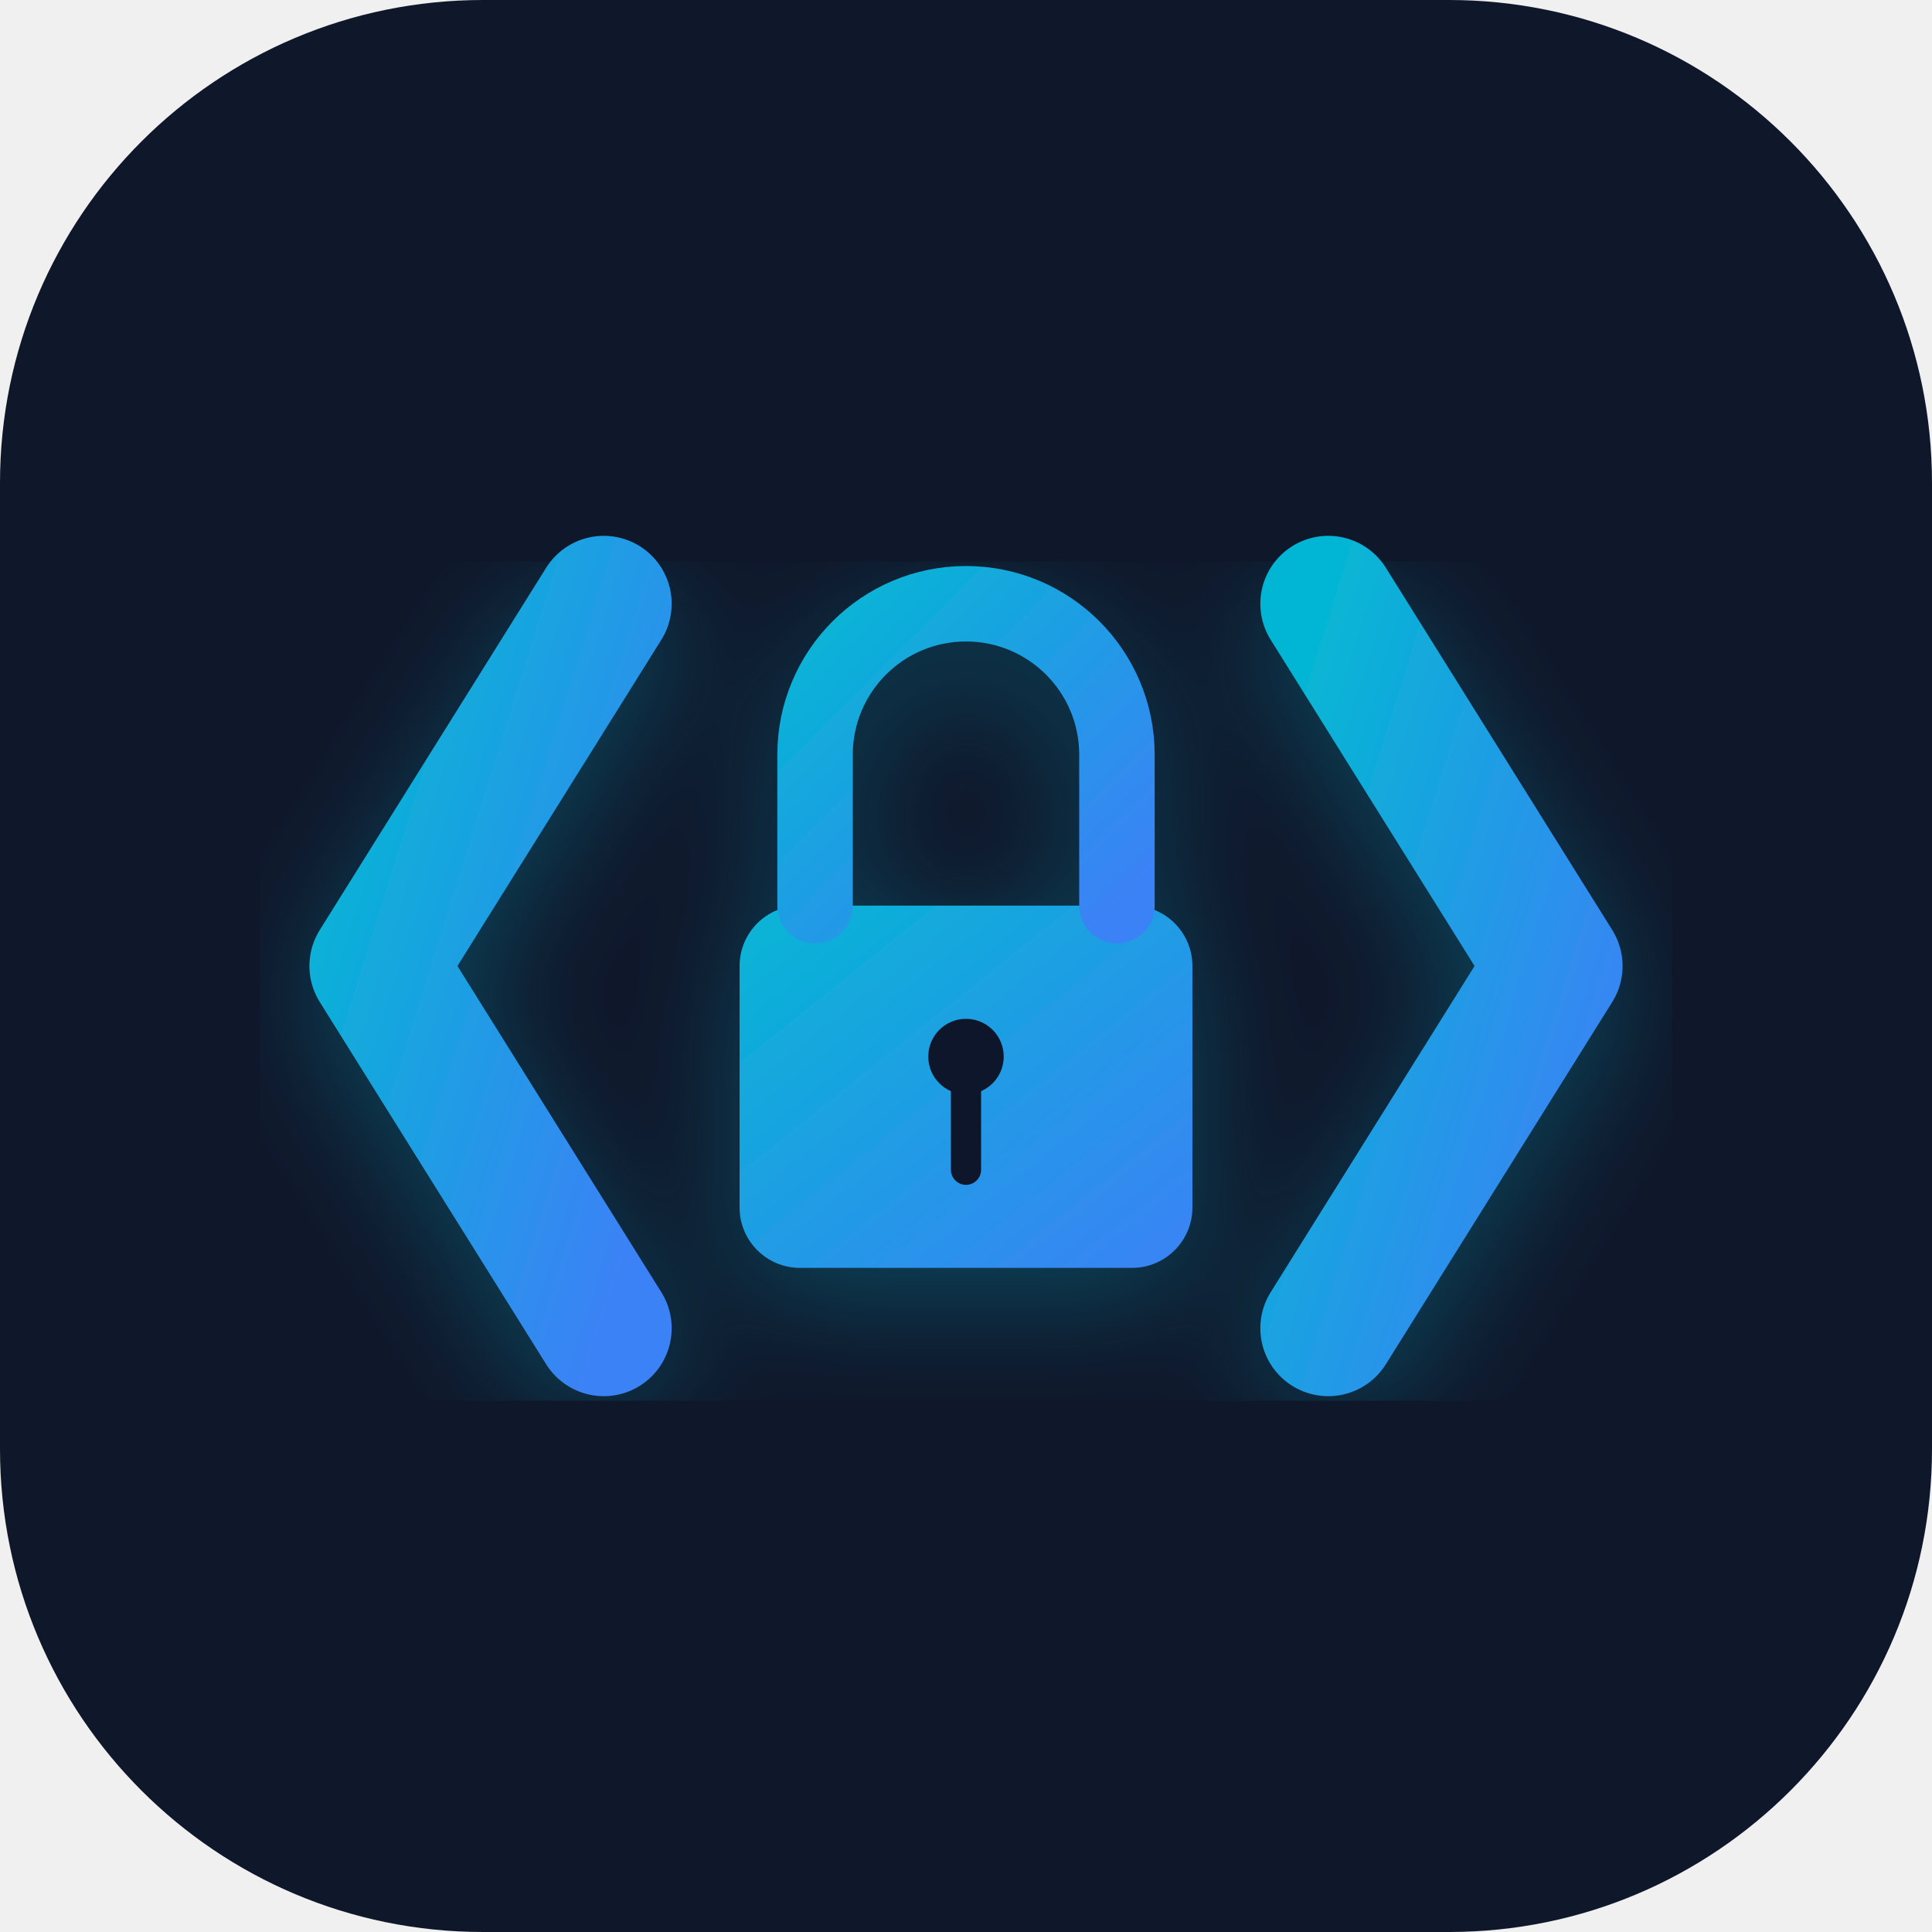
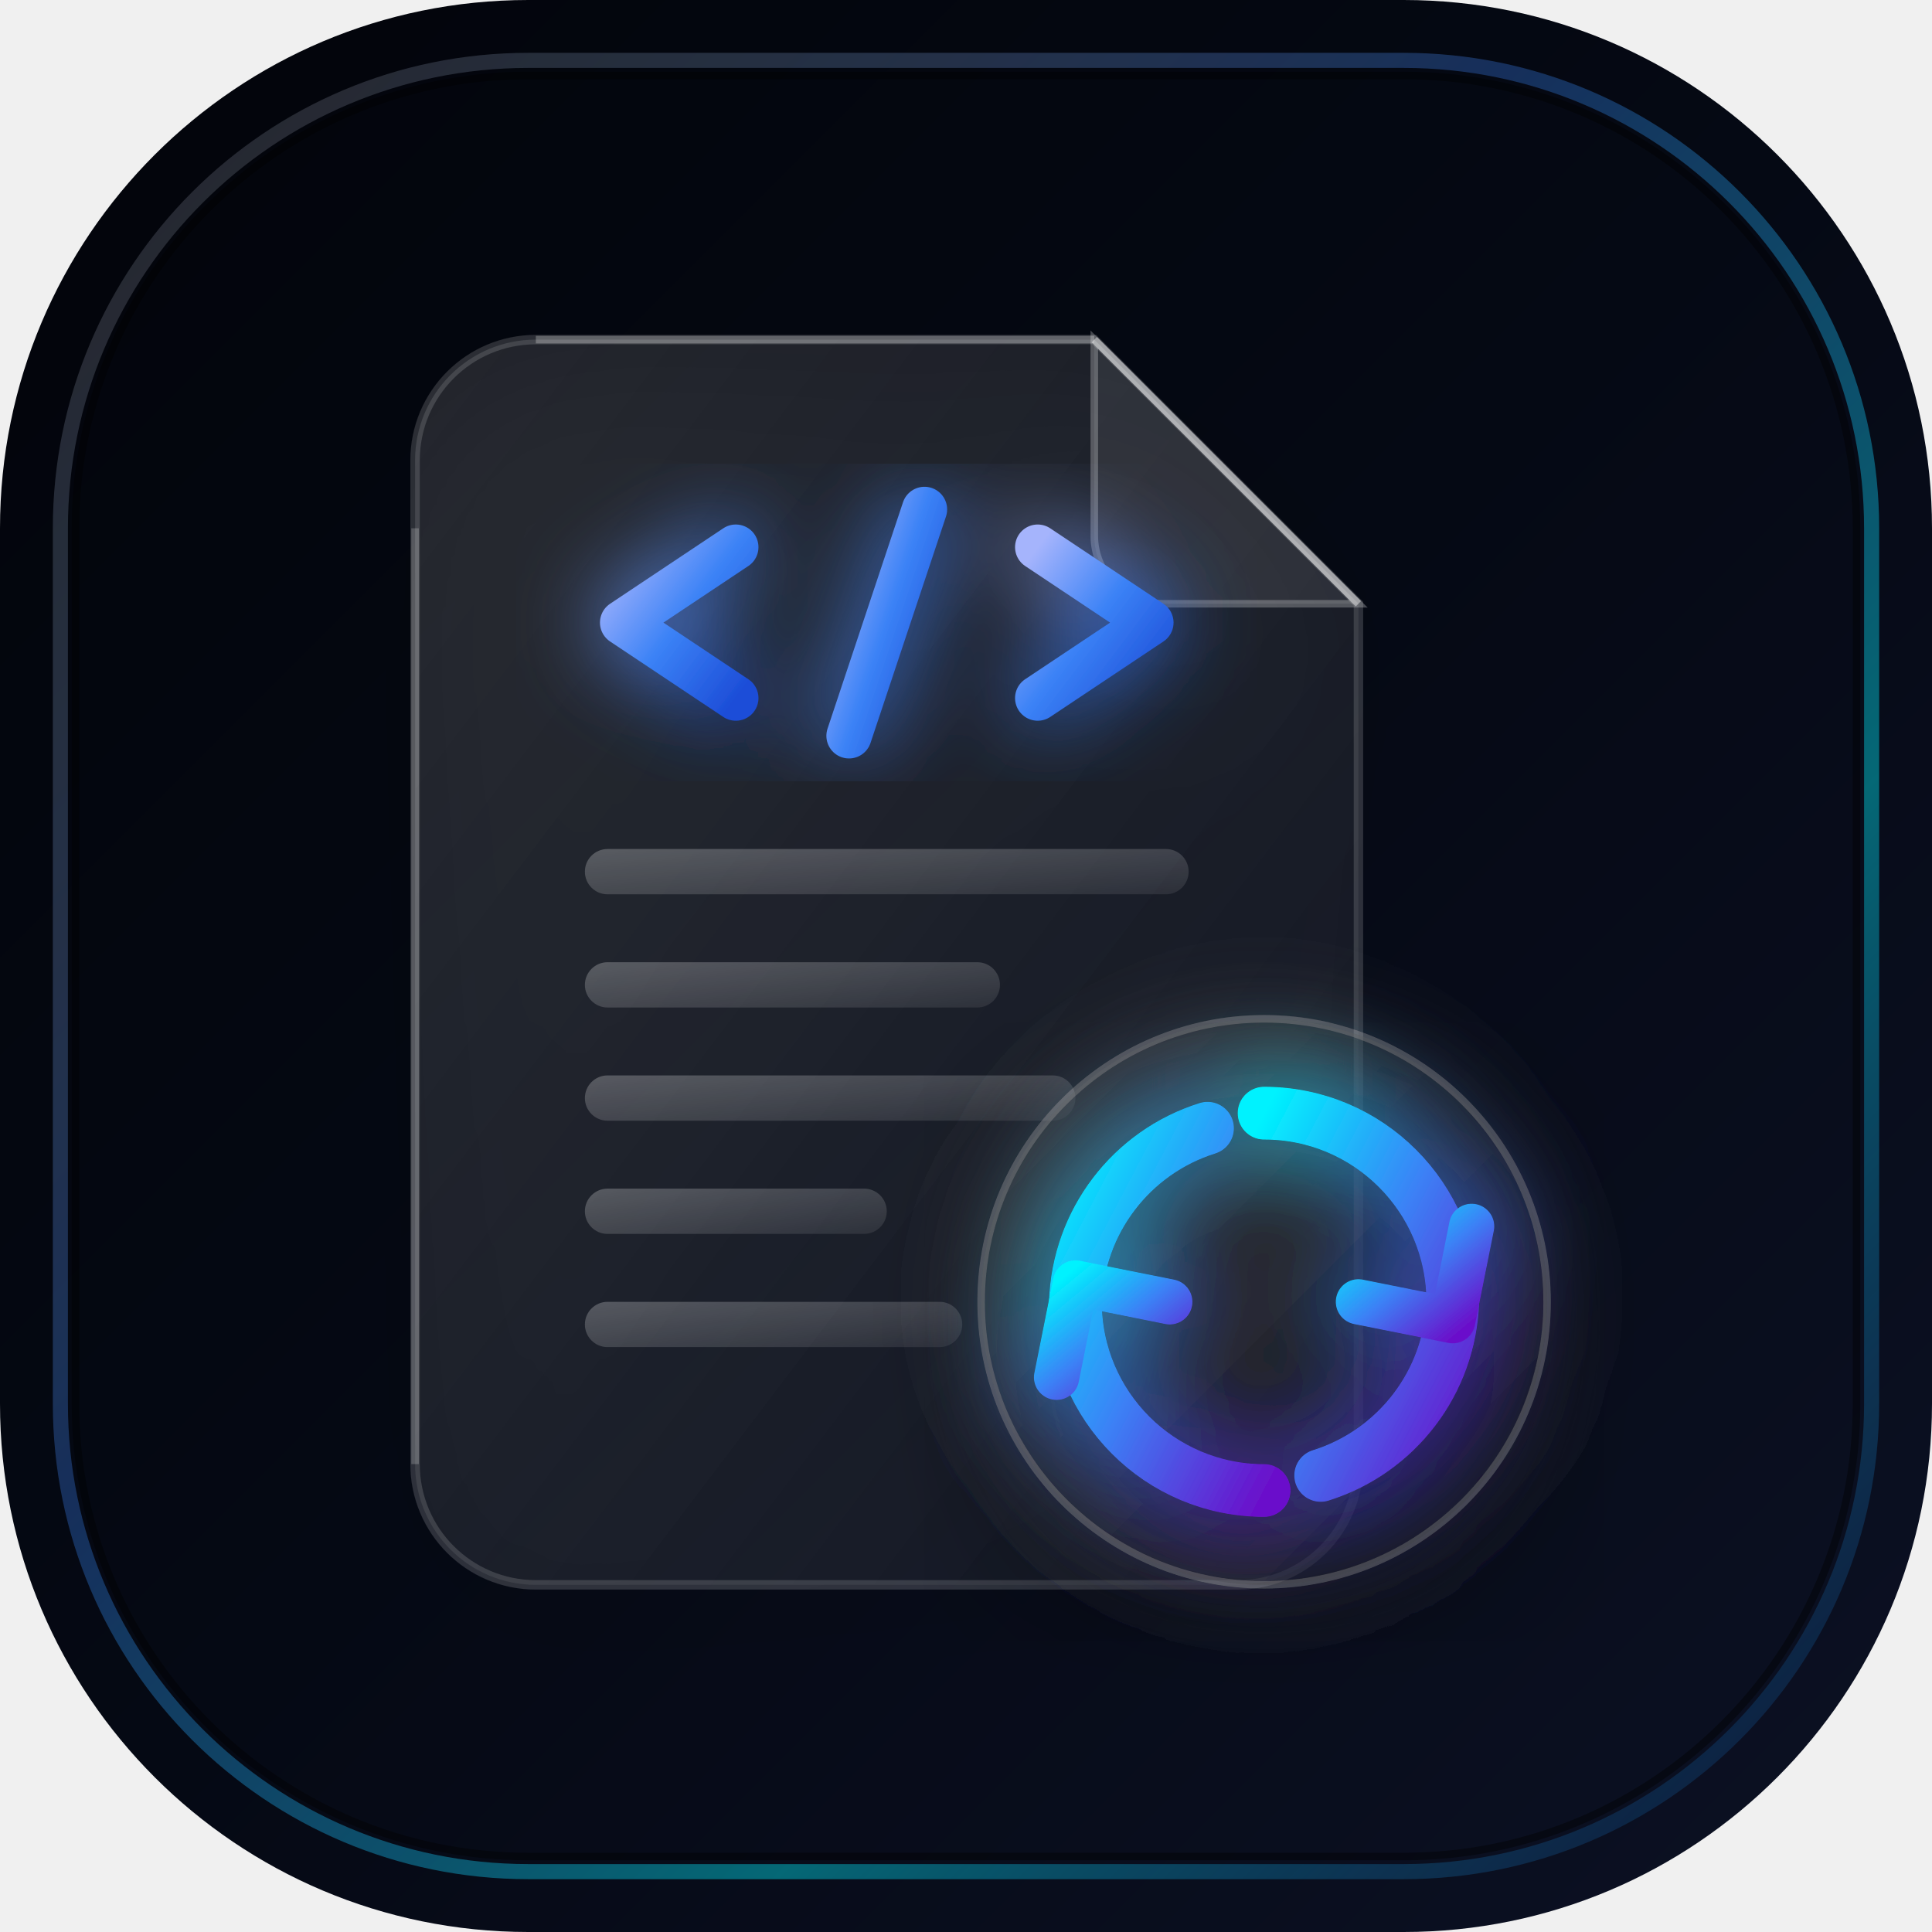
<svg xmlns="http://www.w3.org/2000/svg" viewBox="0 0 512 512" width="100%" height="100%">
-   <rect width="512" height="512" rx="128" fill="#0f172a" />
  <defs>
-     <linearGradient id="glow" x1="0%" y1="0%" x2="100%" y2="100%">
-       <stop offset="0%" stop-color="#06b6d4" />
-       <stop offset="100%" stop-color="#3b82f6" />
+     <linearGradient id="bg-grad" x1="0%" y1="0%" x2="100%" y2="100%">
+       <stop offset="0%" stop-color="#02040a" />
+       <stop offset="50%" stop-color="#050914" />
+       <stop offset="100%" stop-color="#0c1124" />
    </linearGradient>
-     <filter id="shadow" x="-10%" y="-10%" width="120%" height="120%">
-       <feDropShadow dx="0" dy="8" stdDeviation="16" flood-color="#06b6d4" flood-opacity="0.3" />
+     <linearGradient id="rim-grad" x1="0%" y1="0%" x2="100%" y2="100%">
+       <stop offset="0%" stop-color="#ffffff" stop-opacity="0.15" />
+       <stop offset="40%" stop-color="#3b82f6" stop-opacity="0.4" />
+       <stop offset="70%" stop-color="#00f2fe" stop-opacity="0.5" />
+       <stop offset="100%" stop-color="#2575fc" stop-opacity="0.1" />
+     </linearGradient>
+     <linearGradient id="card-grad" x1="0%" y1="0%" x2="100%" y2="100%">
+       <stop offset="0%" stop-color="#ffffff" stop-opacity="0.12" />
+       <stop offset="100%" stop-color="#ffffff" stop-opacity="0.03" />
+     </linearGradient>
+     <linearGradient id="bracket-grad" x1="0%" y1="0%" x2="100%" y2="100%">
+       <stop offset="0%" stop-color="#a5b4fc" />
+       <stop offset="50%" stop-color="#3b82f6" />
+       <stop offset="100%" stop-color="#1d4ed8" />
+     </linearGradient>
+     <linearGradient id="line-grad" x1="0%" y1="0%" x2="100%" y2="100%">
+       <stop offset="0%" stop-color="#ffffff" stop-opacity="0.25" />
+       <stop offset="100%" stop-color="#ffffff" stop-opacity="0.08" />
+     </linearGradient>
+     <linearGradient id="loop-grad" x1="0%" y1="0%" x2="100%" y2="100%">
+       <stop offset="0%" stop-color="#00f2fe" />
+       <stop offset="50%" stop-color="#3b82f6" />
+       <stop offset="100%" stop-color="#6a11cb" />
+     </linearGradient>
+     <filter id="neon-glow" x="-20%" y="-20%" width="140%" height="140%">
+       <feGaussianBlur stdDeviation="12" result="blur" />
+       <feComposite in="SourceGraphic" in2="blur" operator="over" />
+     </filter>
+     <filter id="subtle-shadow" x="-10%" y="-10%" width="120%" height="120%">
+       <feDropShadow dx="0" dy="16" stdDeviation="24" flood-color="#000000" flood-opacity="0.6" />
+     </filter>
+     <filter id="inner-shadow">
+       <feComponentTransfer in="SourceAlpha">
+         <feFuncA type="linear" slope="1" />
+       </feComponentTransfer>
+       <feGaussianBlur stdDeviation="4" result="blur" />
+       <feOffset dx="0" dy="4" />
+       <feComposite operator="out" in2="SourceGraphic" />
+       <feColorMatrix type="matrix" values="0 0 0 0 0  0 0 0 0 0  0 0 0 0 0  0 0 0 0.8 0" />
+       <feBlend mode="multiply" in2="SourceGraphic" />
    </filter>
  </defs>
-   <g filter="url(#shadow)">
-     <path d="M 160,160 L 100,256 L 160,352" stroke="url(#glow)" stroke-width="36" stroke-linecap="round" stroke-linejoin="round" fill="none" />
-     <path d="M 352,160 L 412,256 L 352,352" stroke="url(#glow)" stroke-width="36" stroke-linecap="round" stroke-linejoin="round" fill="none" />
-     <rect x="196" y="240" width="120" height="96" rx="16" fill="url(#glow)" />
-     <path d="M 216,240 V 200 A 40,40 0 0,1 296,200 V 240" stroke="url(#glow)" stroke-width="20" stroke-linecap="round" fill="none" />
-     <circle cx="256" cy="280" r="10" fill="#0f172a" />
-     <path d="M 256,288 L 256,310" stroke="#0f172a" stroke-width="8" stroke-linecap="round" />
+   <rect width="512" height="512" rx="140" fill="url(#bg-grad)" />
+   <rect x="16" y="16" width="480" height="480" rx="124" fill="none" stroke="url(#rim-grad)" stroke-width="4" stroke-opacity="0.8" />
+   <rect x="20" y="20" width="472" height="472" rx="120" fill="none" stroke="#000000" stroke-width="2" stroke-opacity="0.4" />
+   <g filter="url(#subtle-shadow)">
+     <path d="M 142,90               H 290               L 360,160               V 388               A 32,32 0 0,1 328,420               H 142               A 32,32 0 0,1 110,388               V 122               A 32,32 0 0,1 142,90 Z" fill="url(#card-grad)" stroke="#ffffff" stroke-opacity="0.15" stroke-width="2.5" />
+     <path d="M 142,90 H 290" stroke="#ffffff" stroke-opacity="0.25" stroke-width="2" fill="none" />
+     <path d="M 110,140 V 388" stroke="#ffffff" stroke-opacity="0.2" stroke-width="2" fill="none" />
+     <path d="M 290,90               V 142               A 18,18 0 0,0 308,160               H 360 Z" fill="#ffffff" fill-opacity="0.08" stroke="#ffffff" stroke-opacity="0.25" stroke-width="2" />
+     <path d="M 290,90 L 360,160" stroke="#ffffff" stroke-opacity="0.4" stroke-width="2" />
+   </g>
+   <g filter="url(#neon-glow)" stroke="url(#bracket-grad)" stroke-width="12" stroke-linecap="round" stroke-linejoin="round" fill="none">
+     <path d="M 195,145 L 165,165 L 195,185" />
+     <path d="M 225,195 L 245,135" />
+     <path d="M 275,145 L 305,165 L 275,185" />
+   </g>
+   <g fill="url(#line-grad)">
+     <rect x="155" y="225" width="160" height="12" rx="6" />
+     <rect x="155" y="255" width="110" height="12" rx="6" />
+     <rect x="155" y="285" width="130" height="12" rx="6" />
+     <rect x="155" y="315" width="80" height="12" rx="6" />
+     <rect x="155" y="345" width="100" height="12" rx="6" />
+   </g>
+   <g filter="url(#neon-glow)">
+     <circle cx="335" cy="345" r="75" fill="#000000" fill-opacity="0.3" filter="url(#subtle-shadow)" />
+     <circle cx="335" cy="345" r="75" fill="url(#card-grad)" stroke="#ffffff" stroke-opacity="0.18" stroke-width="2" />
+     <path d="M 335,295               A 50,50 0 0,1 385,345               A 50,50 0 0,1 350,391" fill="none" stroke="url(#loop-grad)" stroke-width="14" stroke-linecap="round" />
+     <path d="M 390,325 L 385,350 L 360,345" fill="none" stroke="url(#loop-grad)" stroke-width="12" stroke-linecap="round" stroke-linejoin="round" />
+     <path d="M 335,395               A 50,50 0 0,1 285,345               A 50,50 0 0,1 320,299" fill="none" stroke="url(#loop-grad)" stroke-width="14" stroke-linecap="round" />
+     <path d="M 280,365 L 285,340 L 310,345" fill="none" stroke="url(#loop-grad)" stroke-width="12" stroke-linecap="round" stroke-linejoin="round" />
  </g>
</svg>
